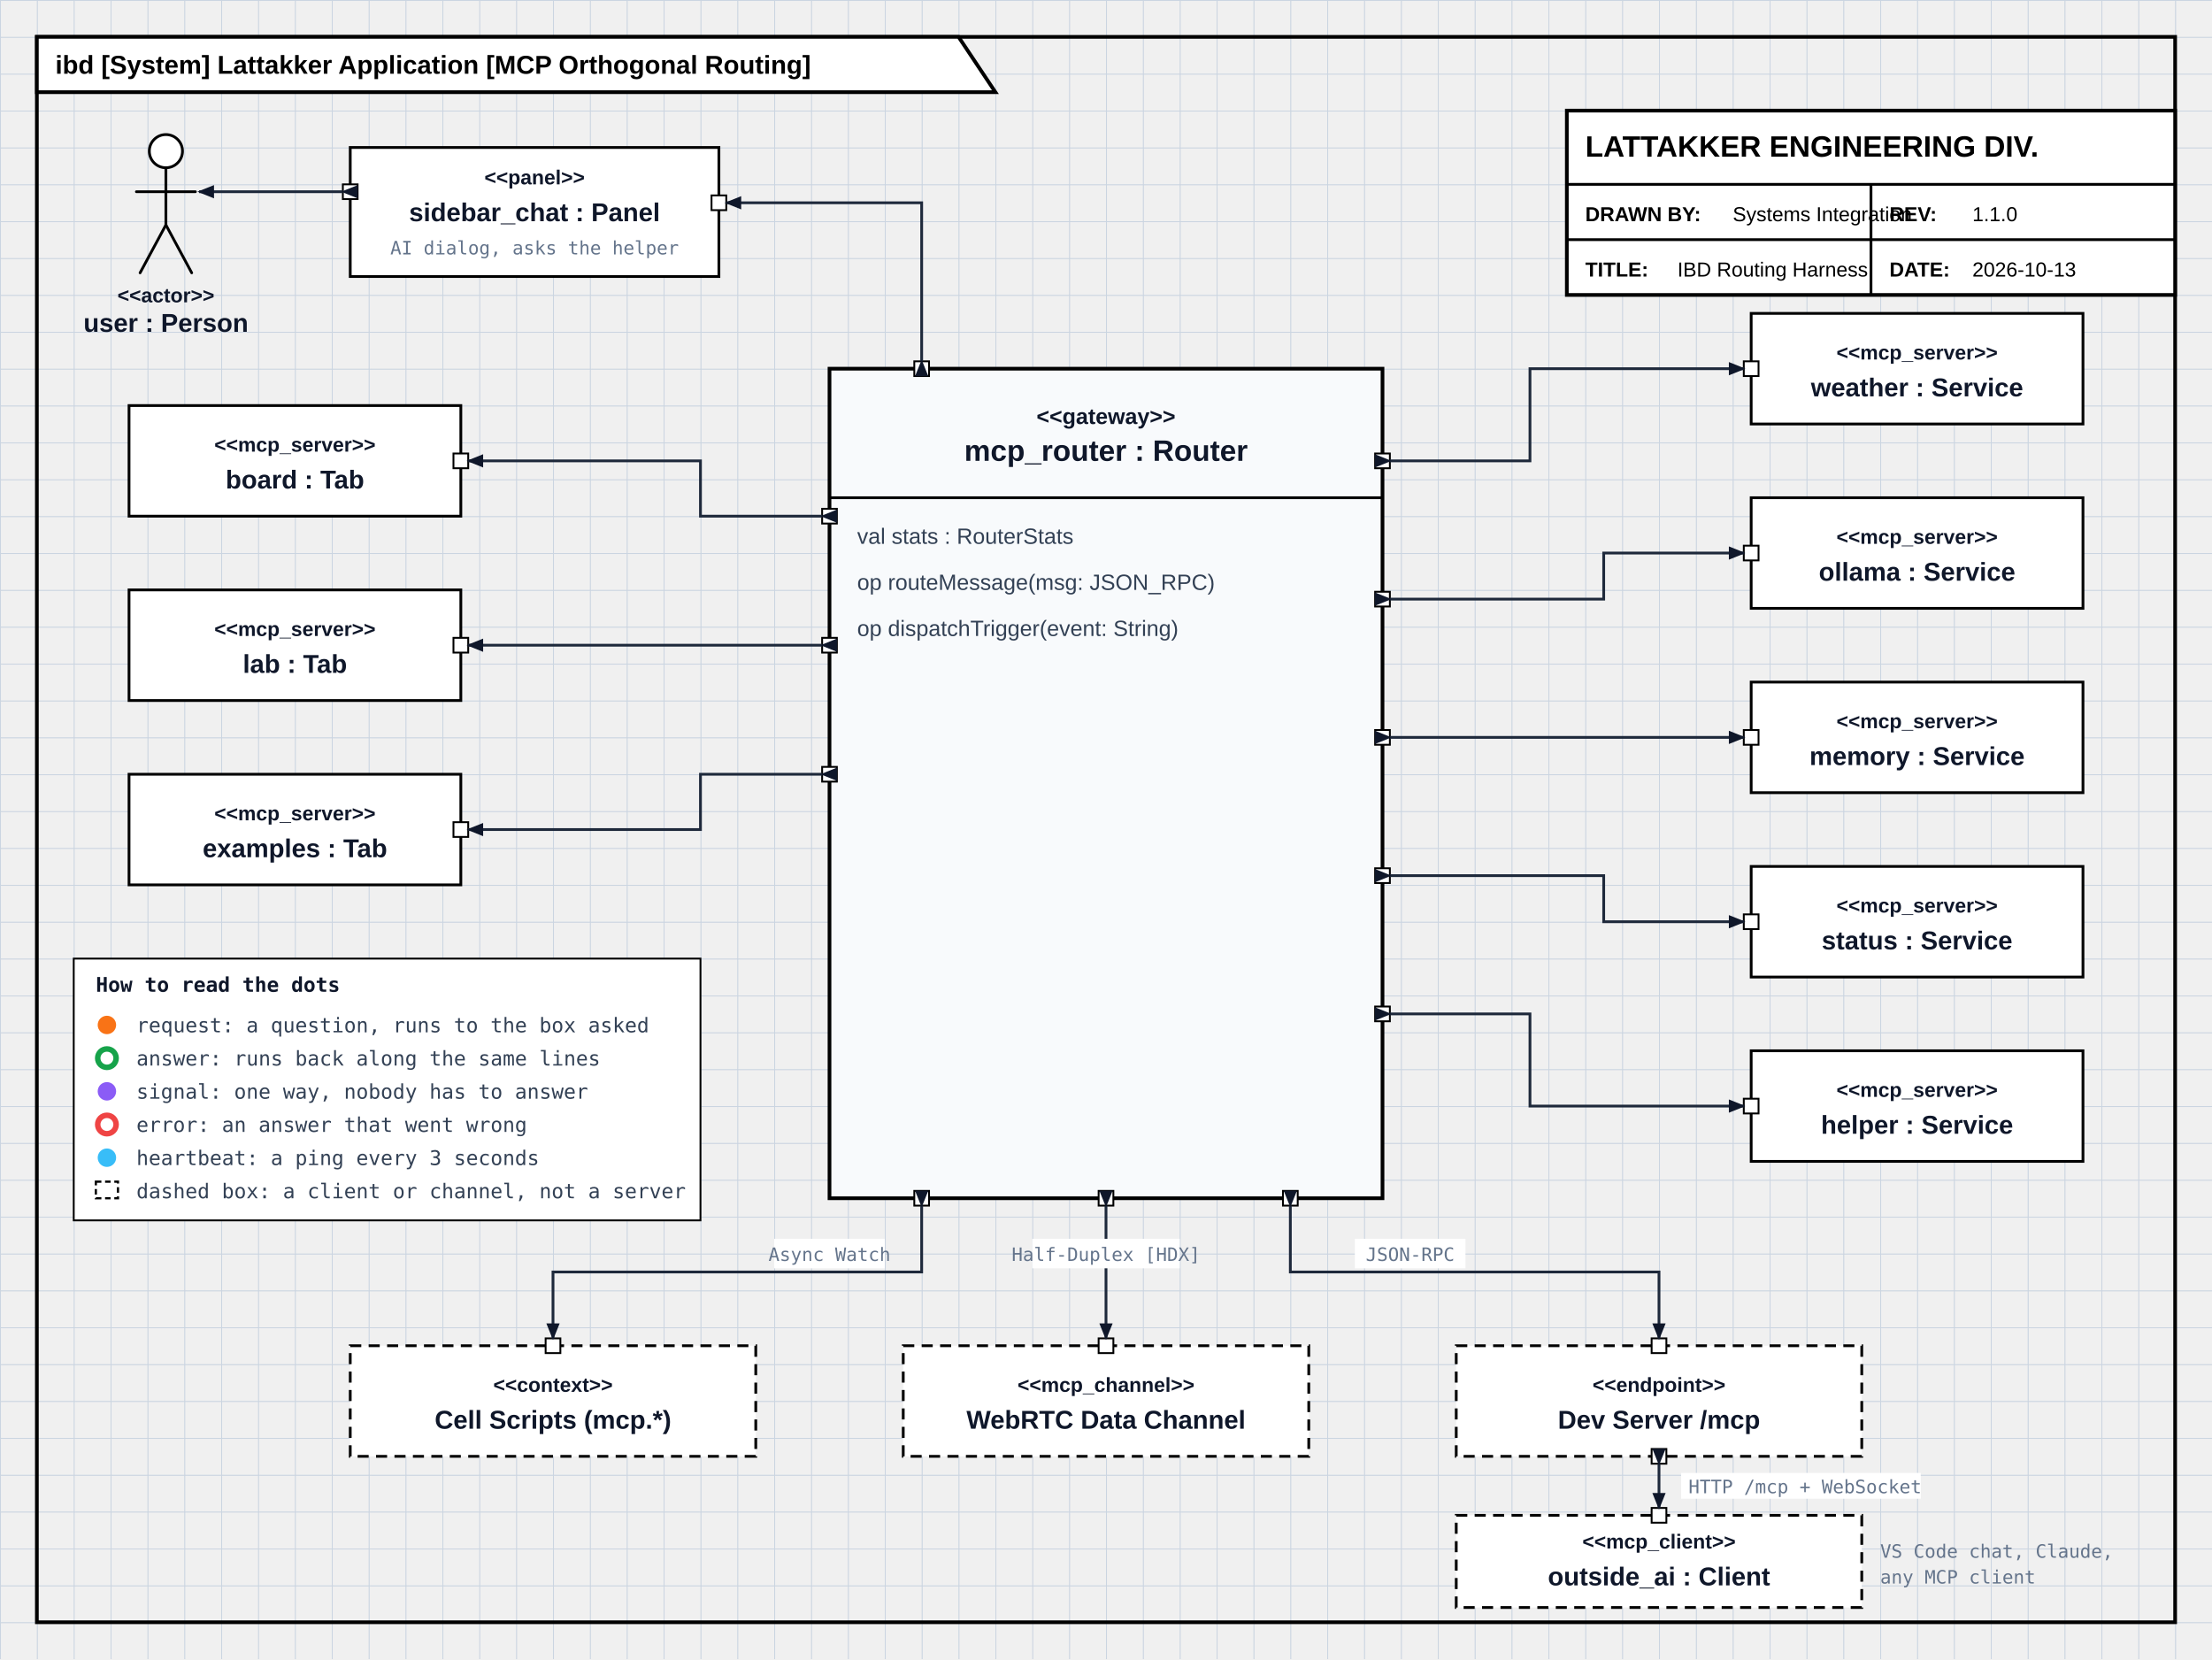
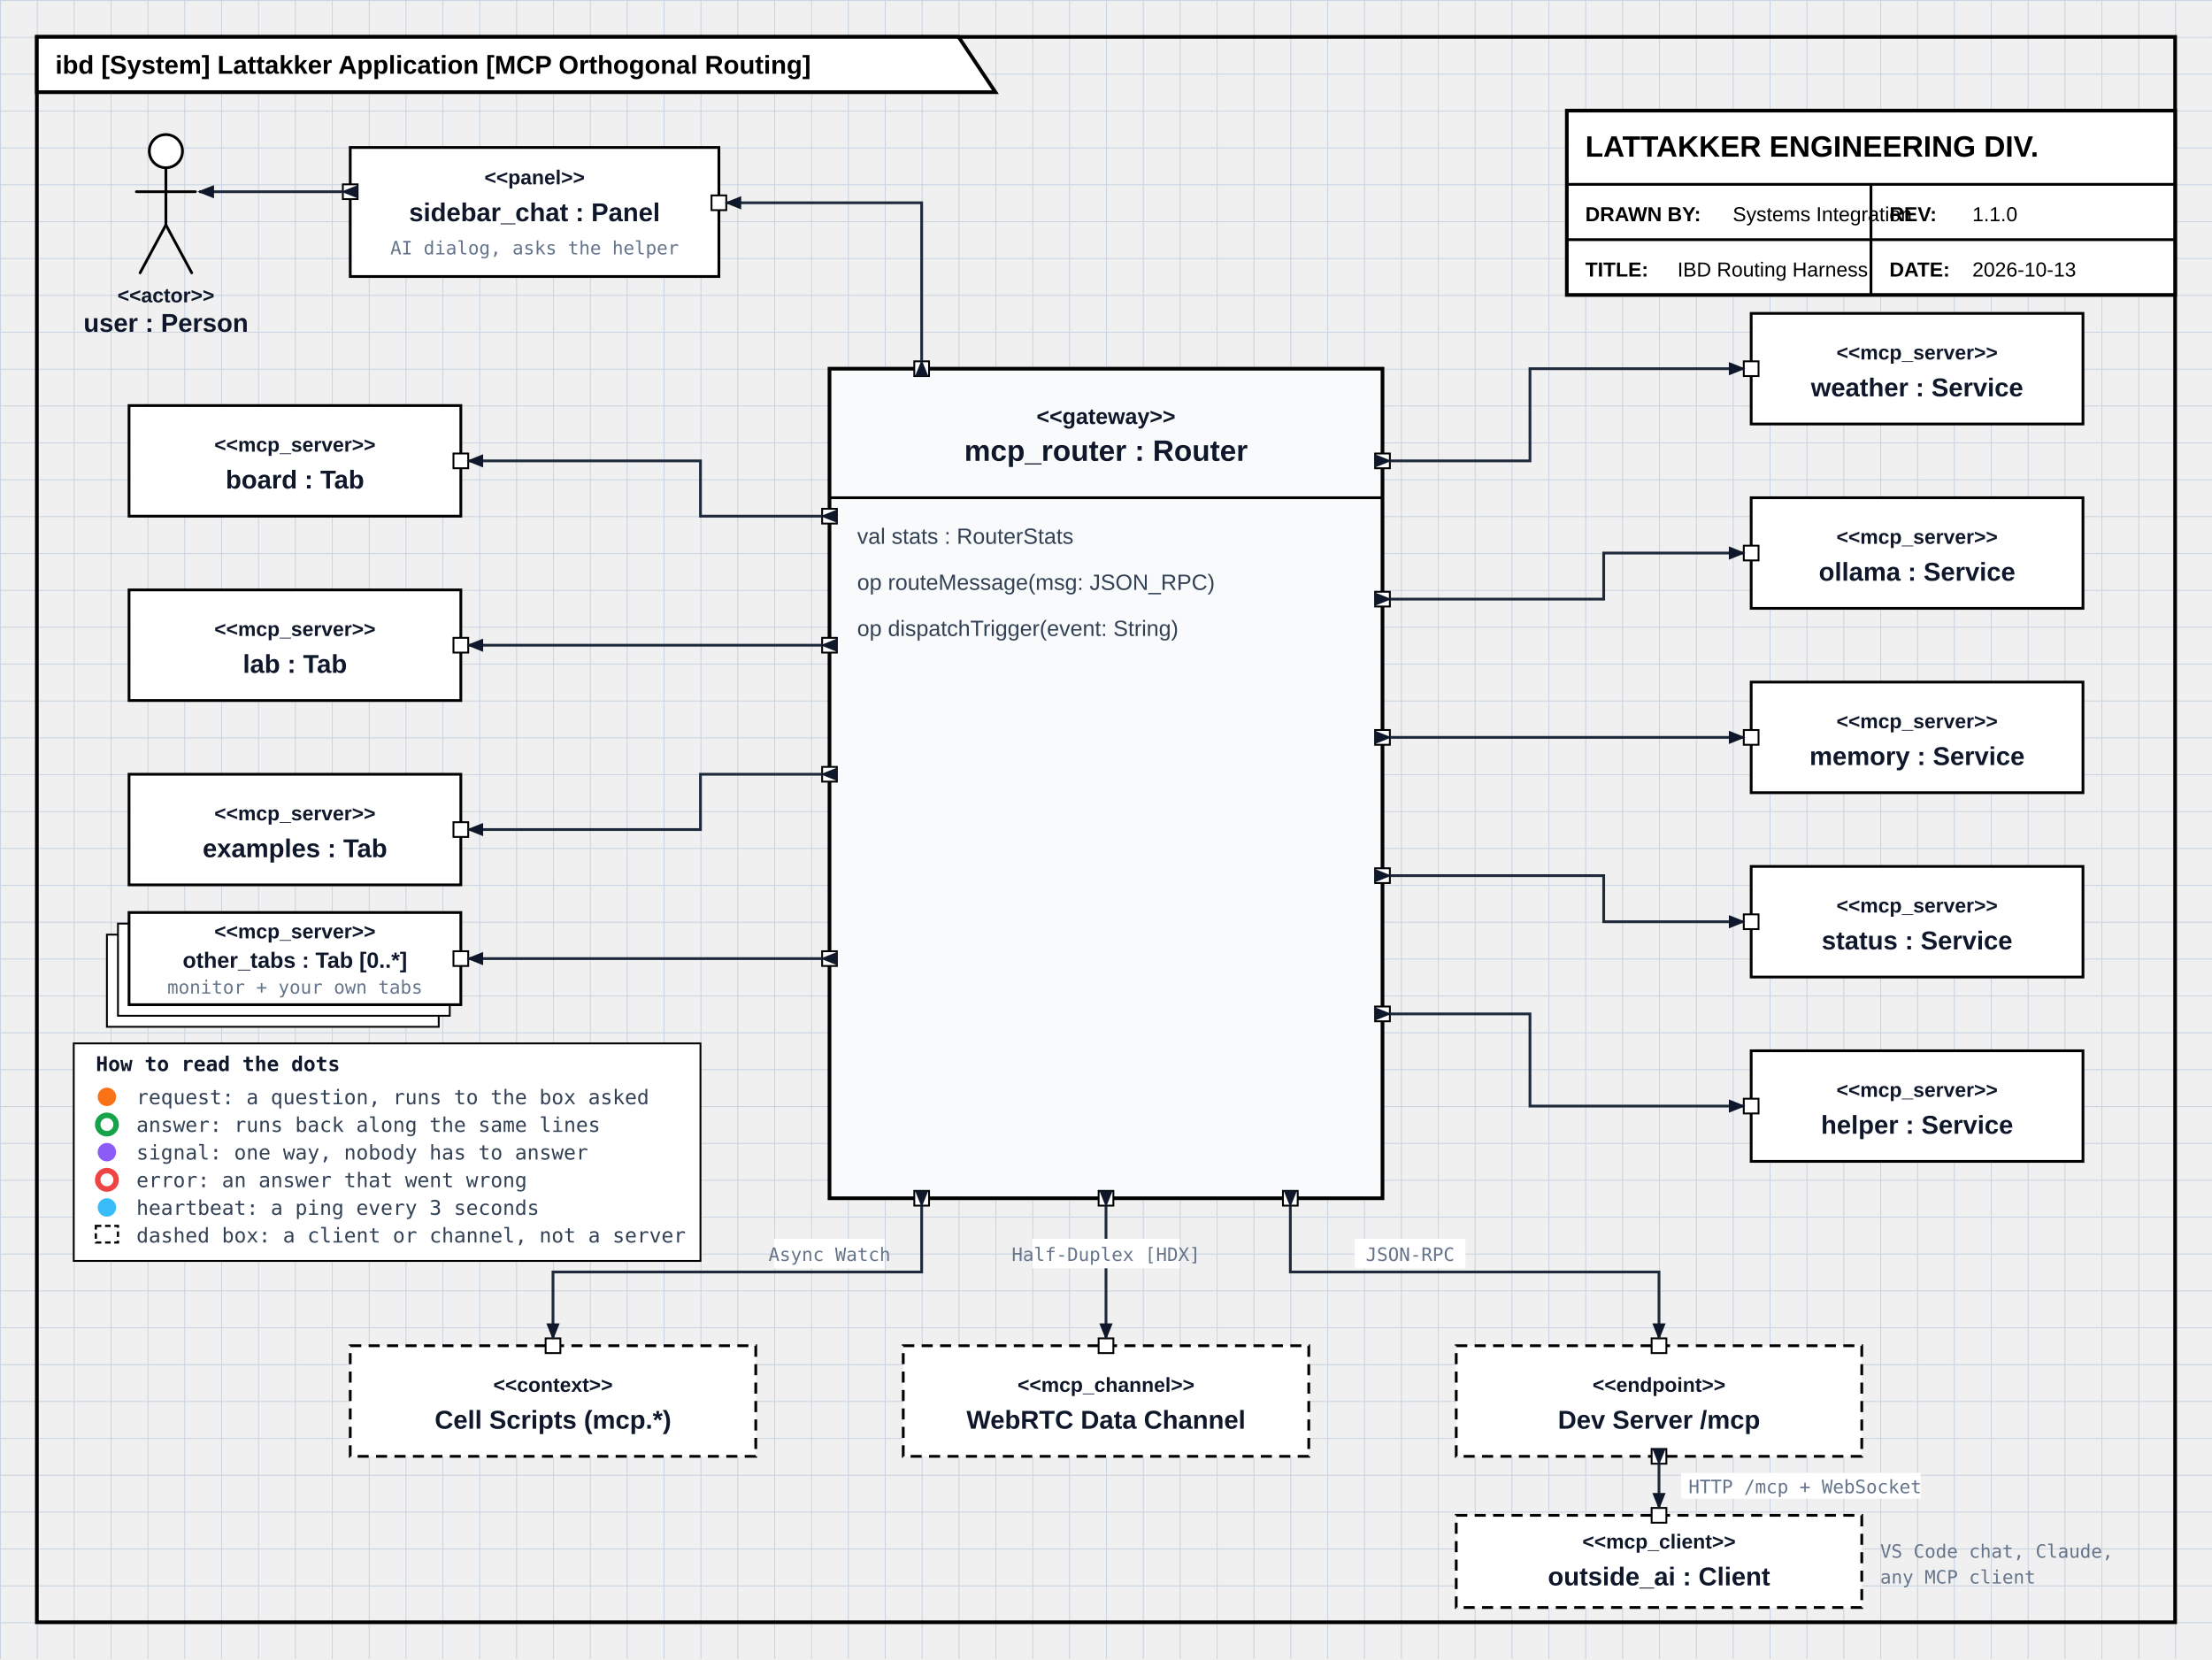
<svg xmlns="http://www.w3.org/2000/svg" viewBox="0 0 1200 900" style="background-color: #ffffff; font-family: Arial, sans-serif;">
  <defs>
    <pattern id="grid" width="20" height="20" patternUnits="userSpaceOnUse">
      <path d="M 20 0 L 0 0 0 20" fill="none" stroke="#e2e8f0" stroke-width="1" />
      <path d="M 100 0 L 0 0 0 100" fill="none" stroke="#cbd5e1" stroke-width="1" />
    </pattern>
    <marker id="arrow-forward" viewBox="0 0 10 10" refX="9" refY="5" markerWidth="6" markerHeight="6" orient="auto">
      <path d="M 0 1 L 10 5 L 0 9 z" fill="#0f172a" />
    </marker>
    <marker id="arrow-reverse" viewBox="0 0 10 10" refX="1" refY="5" markerWidth="6" markerHeight="6" orient="auto-start-reverse">
      <path d="M 10 1 L 0 5 L 10 9 z" fill="#0f172a" />
    </marker>
    <marker id="half-duplex" viewBox="0 0 14 10" refX="7" refY="5" markerWidth="8" markerHeight="8" orient="auto">
      <path d="M 0 5 L 7 1 L 7 9 Z" fill="#0f172a" />
      <path d="M 14 5 L 7 1 L 7 9 Z" fill="#0f172a" />
    </marker>
  </defs>
  <rect width="1200" height="900" fill="url(#grid)" />
  <rect x="20" y="20" width="1160" height="860" fill="none" stroke="#000000" stroke-width="2" />
  <polygon points="20,20 520,20 540,50 20,50" fill="#ffffff" stroke="#000000" stroke-width="2" />
  <text x="30" y="40" font-size="14" font-weight="bold" fill="#000000">ibd [System] Lattakker Application [MCP Orthogonal Routing]</text>
  <rect x="450" y="200" width="300" height="450" fill="#f8fafc" stroke="#000000" stroke-width="2" />
  <text x="600" y="230" font-size="12" font-weight="bold" text-anchor="middle" fill="#0f172a">&lt;&lt;gateway&gt;&gt;</text>
  <text x="600" y="250" font-size="16" font-weight="bold" text-anchor="middle" fill="#0f172a">mcp_router : Router</text>
  <line x1="450" y1="270" x2="750" y2="270" stroke="#000000" stroke-width="1.5" />
  <text x="465" y="295" font-size="12" fill="#334155">val stats : RouterStats</text>
  <text x="465" y="320" font-size="12" fill="#334155">op routeMessage(msg: JSON_RPC)</text>
  <text x="465" y="345" font-size="12" fill="#334155">op dispatchTrigger(event: String)</text>
  <rect x="446" y="276" width="8" height="8" fill="#ffffff" stroke="#000000" />
  <rect x="446" y="346" width="8" height="8" fill="#ffffff" stroke="#000000" />
  <rect x="446" y="416" width="8" height="8" fill="#ffffff" stroke="#000000" />
+   <rect x="446" y="516" width="8" height="8" fill="#ffffff" stroke="#000000" />
  <rect x="746" y="246" width="8" height="8" fill="#ffffff" stroke="#000000" />
  <rect x="746" y="321" width="8" height="8" fill="#ffffff" stroke="#000000" />
  <rect x="746" y="396" width="8" height="8" fill="#ffffff" stroke="#000000" />
  <rect x="746" y="471" width="8" height="8" fill="#ffffff" stroke="#000000" />
  <rect x="746" y="546" width="8" height="8" fill="#ffffff" stroke="#000000" />
  <rect x="496" y="646" width="8" height="8" fill="#ffffff" stroke="#000000" />
  <rect x="596" y="646" width="8" height="8" fill="#ffffff" stroke="#000000" />
  <rect x="696" y="646" width="8" height="8" fill="#ffffff" stroke="#000000" />
  <rect x="70" y="220" width="180" height="60" fill="#ffffff" stroke="#000000" stroke-width="1.5" />
  <text x="160" y="245" font-size="11" font-weight="bold" text-anchor="middle" fill="#0f172a">&lt;&lt;mcp_server&gt;&gt;</text>
  <text x="160" y="265" font-size="14" font-weight="bold" text-anchor="middle" fill="#0f172a">board : Tab</text>
  <rect x="246" y="246" width="8" height="8" fill="#ffffff" stroke="#000000" />
  <rect x="70" y="320" width="180" height="60" fill="#ffffff" stroke="#000000" stroke-width="1.5" />
  <text x="160" y="345" font-size="11" font-weight="bold" text-anchor="middle" fill="#0f172a">&lt;&lt;mcp_server&gt;&gt;</text>
  <text x="160" y="365" font-size="14" font-weight="bold" text-anchor="middle" fill="#0f172a">lab : Tab</text>
  <rect x="246" y="346" width="8" height="8" fill="#ffffff" stroke="#000000" />
  <rect x="70" y="420" width="180" height="60" fill="#ffffff" stroke="#000000" stroke-width="1.5" />
  <text x="160" y="445" font-size="11" font-weight="bold" text-anchor="middle" fill="#0f172a">&lt;&lt;mcp_server&gt;&gt;</text>
  <text x="160" y="465" font-size="14" font-weight="bold" text-anchor="middle" fill="#0f172a">examples : Tab</text>
  <rect x="246" y="446" width="8" height="8" fill="#ffffff" stroke="#000000" />
+   <rect x="58" y="507" width="180" height="50" fill="#ffffff" stroke="#000000" stroke-width="1" />
+   <rect x="64" y="501" width="180" height="50" fill="#ffffff" stroke="#000000" stroke-width="1" />
+   <rect x="70" y="495" width="180" height="50" fill="#ffffff" stroke="#000000" stroke-width="1.5" />
+   <text x="160" y="509" font-size="11" font-weight="bold" text-anchor="middle" fill="#0f172a">&lt;&lt;mcp_server&gt;&gt;</text>
+   <text x="160" y="525" font-size="12" font-weight="bold" text-anchor="middle" fill="#0f172a">other_tabs : Tab [0..*]</text>
+   <text x="160" y="539" font-size="10" font-family="monospace" text-anchor="middle" fill="#64748b">monitor + your own tabs</text>
+   <rect x="246" y="516" width="8" height="8" fill="#ffffff" stroke="#000000" />
  <path d="M 446 280 L 380 280 L 380 250 L 254 250" fill="none" stroke="#1e293b" stroke-width="1.5" marker-start="url(#arrow-reverse)" marker-end="url(#arrow-forward)" />
  <path d="M 446 350 L 254 350" fill="none" stroke="#1e293b" stroke-width="1.5" marker-start="url(#arrow-reverse)" marker-end="url(#arrow-forward)" />
  <path d="M 446 420 L 380 420 L 380 450 L 254 450" fill="none" stroke="#1e293b" stroke-width="1.5" marker-start="url(#arrow-reverse)" marker-end="url(#arrow-forward)" />
+   <path d="M 446 520 L 254 520" fill="none" stroke="#1e293b" stroke-width="1.5" marker-start="url(#arrow-reverse)" marker-end="url(#arrow-forward)" />
  <rect x="950" y="170" width="180" height="60" fill="#ffffff" stroke="#000000" stroke-width="1.5" />
  <text x="1040" y="195" font-size="11" font-weight="bold" text-anchor="middle" fill="#0f172a">&lt;&lt;mcp_server&gt;&gt;</text>
  <text x="1040" y="215" font-size="14" font-weight="bold" text-anchor="middle" fill="#0f172a">weather : Service</text>
  <rect x="946" y="196" width="8" height="8" fill="#ffffff" stroke="#000000" />
  <rect x="950" y="270" width="180" height="60" fill="#ffffff" stroke="#000000" stroke-width="1.5" />
  <text x="1040" y="295" font-size="11" font-weight="bold" text-anchor="middle" fill="#0f172a">&lt;&lt;mcp_server&gt;&gt;</text>
  <text x="1040" y="315" font-size="14" font-weight="bold" text-anchor="middle" fill="#0f172a">ollama : Service</text>
  <rect x="946" y="296" width="8" height="8" fill="#ffffff" stroke="#000000" />
  <rect x="950" y="370" width="180" height="60" fill="#ffffff" stroke="#000000" stroke-width="1.5" />
  <text x="1040" y="395" font-size="11" font-weight="bold" text-anchor="middle" fill="#0f172a">&lt;&lt;mcp_server&gt;&gt;</text>
  <text x="1040" y="415" font-size="14" font-weight="bold" text-anchor="middle" fill="#0f172a">memory : Service</text>
  <rect x="946" y="396" width="8" height="8" fill="#ffffff" stroke="#000000" />
  <rect x="950" y="470" width="180" height="60" fill="#ffffff" stroke="#000000" stroke-width="1.5" />
  <text x="1040" y="495" font-size="11" font-weight="bold" text-anchor="middle" fill="#0f172a">&lt;&lt;mcp_server&gt;&gt;</text>
  <text x="1040" y="515" font-size="14" font-weight="bold" text-anchor="middle" fill="#0f172a">status : Service</text>
  <rect x="946" y="496" width="8" height="8" fill="#ffffff" stroke="#000000" />
  <rect x="950" y="570" width="180" height="60" fill="#ffffff" stroke="#000000" stroke-width="1.5" />
  <text x="1040" y="595" font-size="11" font-weight="bold" text-anchor="middle" fill="#0f172a">&lt;&lt;mcp_server&gt;&gt;</text>
  <text x="1040" y="615" font-size="14" font-weight="bold" text-anchor="middle" fill="#0f172a">helper : Service</text>
  <rect x="946" y="596" width="8" height="8" fill="#ffffff" stroke="#000000" />
  <path d="M 754 250 L 830 250 L 830 200 L 946 200" fill="none" stroke="#1e293b" stroke-width="1.5" marker-start="url(#arrow-reverse)" marker-end="url(#arrow-forward)" />
  <path d="M 754 325 L 870 325 L 870 300 L 946 300" fill="none" stroke="#1e293b" stroke-width="1.5" marker-start="url(#arrow-reverse)" marker-end="url(#arrow-forward)" />
  <path d="M 754 400 L 946 400" fill="none" stroke="#1e293b" stroke-width="1.5" marker-start="url(#arrow-reverse)" marker-end="url(#arrow-forward)" />
  <path d="M 754 475 L 870 475 L 870 500 L 946 500" fill="none" stroke="#1e293b" stroke-width="1.5" marker-start="url(#arrow-reverse)" marker-end="url(#arrow-forward)" />
  <path d="M 754 550 L 830 550 L 830 600 L 946 600" fill="none" stroke="#1e293b" stroke-width="1.5" marker-start="url(#arrow-reverse)" marker-end="url(#arrow-forward)" />
  <rect x="190" y="730" width="220" height="60" fill="#ffffff" stroke="#000000" stroke-width="1.5" stroke-dasharray="6,4" />
  <text x="300" y="755" font-size="11" font-weight="bold" text-anchor="middle" fill="#0f172a">&lt;&lt;context&gt;&gt;</text>
  <text x="300" y="775" font-size="14" font-weight="bold" text-anchor="middle" fill="#0f172a">Cell Scripts (mcp.*)</text>
  <rect x="296" y="726" width="8" height="8" fill="#ffffff" stroke="#000000" />
  <rect x="490" y="730" width="220" height="60" fill="#ffffff" stroke="#000000" stroke-width="1.5" stroke-dasharray="6,4" />
  <text x="600" y="755" font-size="11" font-weight="bold" text-anchor="middle" fill="#0f172a">&lt;&lt;mcp_channel&gt;&gt;</text>
  <text x="600" y="775" font-size="14" font-weight="bold" text-anchor="middle" fill="#0f172a">WebRTC Data Channel</text>
  <rect x="596" y="726" width="8" height="8" fill="#ffffff" stroke="#000000" />
  <rect x="790" y="730" width="220" height="60" fill="#ffffff" stroke="#000000" stroke-width="1.5" stroke-dasharray="6,4" />
  <text x="900" y="755" font-size="11" font-weight="bold" text-anchor="middle" fill="#0f172a">&lt;&lt;endpoint&gt;&gt;</text>
  <text x="900" y="775" font-size="14" font-weight="bold" text-anchor="middle" fill="#0f172a">Dev Server /mcp</text>
  <rect x="896" y="726" width="8" height="8" fill="#ffffff" stroke="#000000" />
  <rect x="896" y="786" width="8" height="8" fill="#ffffff" stroke="#000000" />
  <rect x="790" y="822" width="220" height="50" fill="#ffffff" stroke="#000000" stroke-width="1.5" stroke-dasharray="6,4" />
  <text x="900" y="840" font-size="11" font-weight="bold" text-anchor="middle" fill="#0f172a">&lt;&lt;mcp_client&gt;&gt;</text>
  <text x="900" y="860" font-size="14" font-weight="bold" text-anchor="middle" fill="#0f172a">outside_ai : Client</text>
  <rect x="896" y="818" width="8" height="8" fill="#ffffff" stroke="#000000" />
  <text x="1020" y="845" font-size="10" font-family="monospace" fill="#64748b">VS Code chat, Claude,</text>
  <text x="1020" y="859" font-size="10" font-family="monospace" fill="#64748b">any MCP client</text>
  <path d="M 500 654 L 500 690 L 300 690 L 300 726" fill="none" stroke="#1e293b" stroke-width="1.5" marker-start="url(#arrow-reverse)" marker-end="url(#arrow-forward)" />
  <path d="M 600 654 L 600 726" fill="none" stroke="#1e293b" stroke-width="1.5" marker-mid="url(#half-duplex)" marker-start="url(#arrow-reverse)" marker-end="url(#arrow-forward)" />
  <path d="M 700 654 L 700 690 L 900 690 L 900 726" fill="none" stroke="#1e293b" stroke-width="1.5" marker-start="url(#arrow-reverse)" marker-end="url(#arrow-forward)" />
  <path id="link-outside_ai" d="M 900 794 L 900 818" fill="none" stroke="#1e293b" stroke-width="1.5" marker-start="url(#arrow-reverse)" marker-end="url(#arrow-forward)" />
  <rect x="912" y="799" width="130" height="14" fill="#ffffff" />
  <text x="916" y="810" font-size="10" font-family="monospace" fill="#64748b">HTTP /mcp + WebSocket</text>
  <rect x="420" y="672" width="60" height="16" fill="#ffffff" />
  <text x="450" y="684" font-size="10" font-family="monospace" text-anchor="middle" fill="#64748b">Async Watch</text>
  <rect x="560" y="672" width="80" height="16" fill="#ffffff" />
  <text x="600" y="684" font-size="10" font-family="monospace" text-anchor="middle" fill="#64748b">Half-Duplex [HDX]</text>
  <rect x="735" y="672" width="60" height="16" fill="#ffffff" />
  <text x="765" y="684" font-size="10" font-family="monospace" text-anchor="middle" fill="#64748b">JSON-RPC</text>
  <g id="node-user" class="node" data-name="user" data-pivot="90 120" stroke="#000000" stroke-width="1.5" fill="none" stroke-linecap="round">
    <circle cx="90" cy="82" r="9" fill="#ffffff" />
    <line x1="90" y1="91" x2="90" y2="122" />
    <line x1="74" y1="104" x2="106" y2="104" />
    <line x1="90" y1="122" x2="76" y2="148" />
    <line x1="90" y1="122" x2="104" y2="148" />
    <text x="90" y="164" font-size="11" font-weight="bold" text-anchor="middle" fill="#0f172a" stroke="none">&lt;&lt;actor&gt;&gt;</text>
    <text x="90" y="180" font-size="14" font-weight="bold" text-anchor="middle" fill="#0f172a" stroke="none">user : Person</text>
  </g>
  <rect x="190" y="80" width="200" height="70" fill="#ffffff" stroke="#000000" stroke-width="1.5" />
  <text x="290" y="100" font-size="11" font-weight="bold" text-anchor="middle" fill="#0f172a">&lt;&lt;panel&gt;&gt;</text>
  <text x="290" y="120" font-size="14" font-weight="bold" text-anchor="middle" fill="#0f172a">sidebar_chat : Panel</text>
  <text x="290" y="138" font-size="10" font-family="monospace" text-anchor="middle" fill="#64748b">AI dialog, asks the helper</text>
  <rect x="186" y="100" width="8" height="8" fill="#ffffff" stroke="#000000" />
  <rect x="386" y="106" width="8" height="8" fill="#ffffff" stroke="#000000" />
  <rect x="496" y="196" width="8" height="8" fill="#ffffff" stroke="#000000" />
  <path id="link-user" d="M 186 104 L 108 104" fill="none" stroke="#1e293b" stroke-width="1.5" marker-start="url(#arrow-reverse)" marker-end="url(#arrow-forward)" />
  <path d="M 500 196 L 500 110 L 394 110" fill="none" stroke="#1e293b" stroke-width="1.5" marker-start="url(#arrow-reverse)" marker-end="url(#arrow-forward)" />
  <g id="legend" font-family="monospace" font-size="11" fill="#334155">
-     <rect x="40" y="520" width="340" height="142" fill="#ffffff" stroke="#000000" stroke-width="1" />
-     <text x="52" y="538" font-weight="bold" fill="#0f172a">How to read the dots</text>
-     <circle cx="58" cy="556" r="6" fill="#f97316" stroke="#ffffff" stroke-width="2" />
-     <text x="74" y="560">request: a question, runs to the box asked</text>
-     <circle cx="58" cy="574" r="5" fill="#ffffff" stroke="#16a34a" stroke-width="3" />
-     <text x="74" y="578">answer: runs back along the same lines</text>
-     <circle cx="58" cy="592" r="6" fill="#8b5cf6" stroke="#ffffff" stroke-width="2" />
-     <text x="74" y="596">signal: one way, nobody has to answer</text>
-     <circle cx="58" cy="610" r="5" fill="#ffffff" stroke="#ef4444" stroke-width="3" />
-     <text x="74" y="614">error: an answer that went wrong</text>
-     <circle cx="58" cy="628" r="6" fill="#38bdf8" stroke="#ffffff" stroke-width="2" />
-     <text x="74" y="632">heartbeat: a ping every 3 seconds</text>
-     <rect x="52" y="641" width="12" height="9" fill="none" stroke="#000000" stroke-width="1.2" stroke-dasharray="3,2" />
-     <text x="74" y="650">dashed box: a client or channel, not a server</text>
+     <rect x="40" y="566" width="340" height="118" fill="#ffffff" stroke="#000000" stroke-width="1" />
+     <text x="52" y="581" font-weight="bold" fill="#0f172a">How to read the dots</text>
+     <circle cx="58" cy="595" r="6" fill="#f97316" stroke="#ffffff" stroke-width="2" />
+     <text x="74" y="599">request: a question, runs to the box asked</text>
+     <circle cx="58" cy="610" r="5" fill="#ffffff" stroke="#16a34a" stroke-width="3" />
+     <text x="74" y="614">answer: runs back along the same lines</text>
+     <circle cx="58" cy="625" r="6" fill="#8b5cf6" stroke="#ffffff" stroke-width="2" />
+     <text x="74" y="629">signal: one way, nobody has to answer</text>
+     <circle cx="58" cy="640" r="5" fill="#ffffff" stroke="#ef4444" stroke-width="3" />
+     <text x="74" y="644">error: an answer that went wrong</text>
+     <circle cx="58" cy="655" r="6" fill="#38bdf8" stroke="#ffffff" stroke-width="2" />
+     <text x="74" y="659">heartbeat: a ping every 3 seconds</text>
+     <rect x="52" y="665" width="12" height="9" fill="none" stroke="#000000" stroke-width="1.2" stroke-dasharray="3,2" />
+     <text x="74" y="674">dashed box: a client or channel, not a server</text>
  </g>
  <g id="mcp-tickers" font-family="monospace" font-size="8" fill="#64748b">
    <text id="tick-board-1" x="258" y="232" data-chars="24" />
    <text id="tick-board-2" x="258" y="241" data-chars="24" />
    <text id="tick-lab-1" x="262" y="334" data-chars="36" />
    <text id="tick-lab-2" x="262" y="343" data-chars="36" />
    <text id="tick-examples-1" x="258" y="462" data-chars="24" />
    <text id="tick-examples-2" x="258" y="471" data-chars="24" />
+     <text id="tick-other_tabs-1" x="262" y="503" data-chars="36" />
+     <text id="tick-other_tabs-2" x="262" y="512" data-chars="36" />
    <text id="tick-weather-1" x="838" y="214" data-chars="22" />
    <text id="tick-weather-2" x="838" y="223" data-chars="22" />
    <text id="tick-ollama-1" x="760" y="311" data-chars="21" />
    <text id="tick-ollama-2" x="760" y="320" data-chars="21" />
    <text id="tick-memory-1" x="760" y="386" data-chars="38" />
    <text id="tick-memory-2" x="760" y="395" data-chars="38" />
    <text id="tick-status-1" x="760" y="487" data-chars="21" />
    <text id="tick-status-2" x="760" y="496" data-chars="21" />
    <text id="tick-helper-1" x="836" y="583" data-chars="22" />
    <text id="tick-helper-2" x="836" y="592" data-chars="22" />
    <text id="tick-cells-1" x="306" y="700" data-chars="38" />
    <text id="tick-cells-2" x="306" y="709" data-chars="38" />
    <text id="tick-webrtc-1" x="592" y="702" text-anchor="end" data-chars="20" />
    <text id="tick-webrtc-2" x="592" y="711" text-anchor="end" data-chars="20" />
    <text id="tick-devserver-1" x="712" y="702" data-chars="38" />
    <text id="tick-devserver-2" x="712" y="711" data-chars="38" />
    <text id="tick-outside_ai-1" x="892" y="803" text-anchor="end" data-chars="20" />
    <text id="tick-outside_ai-2" x="892" y="812" text-anchor="end" data-chars="20" />
    <text id="tick-sidebar_chat-1" x="508" y="128" data-chars="34" />
    <text id="tick-sidebar_chat-2" x="508" y="137" data-chars="34" />
    <text id="tick-user-1" x="116" y="120" data-chars="14" />
    <text id="tick-user-2" x="116" y="129" data-chars="14" />
  </g>
  <g transform="translate(0 -720)">
    <rect x="850" y="780" width="330" height="100" fill="#ffffff" stroke="#000000" stroke-width="2" />
    <line x1="850" y1="820" x2="1180" y2="820" stroke="#000000" stroke-width="1.5" />
    <line x1="850" y1="850" x2="1180" y2="850" stroke="#000000" stroke-width="1.5" />
    <line x1="1015" y1="820" x2="1015" y2="880" stroke="#000000" stroke-width="1.5" />
    <text x="860" y="805" font-size="16" font-weight="bold" fill="#000000">LATTAKKER ENGINEERING DIV.</text>
    <text x="860" y="840" font-size="11" font-weight="bold" fill="#000000">DRAWN BY:</text>
    <text x="940" y="840" font-size="11" fill="#000000">Systems Integration</text>
    <text x="1025" y="840" font-size="11" font-weight="bold" fill="#000000">REV:</text>
    <text x="1070" y="840" font-size="11" fill="#000000">1.1.0</text>
    <text x="860" y="870" font-size="11" font-weight="bold" fill="#000000">TITLE:</text>
    <text x="910" y="870" font-size="11" fill="#000000">IBD Routing Harness</text>
    <text x="1025" y="870" font-size="11" font-weight="bold" fill="#000000">DATE:</text>
    <text x="1070" y="870" font-size="11" fill="#000000">2026-10-13</text>
  </g>
</svg>
